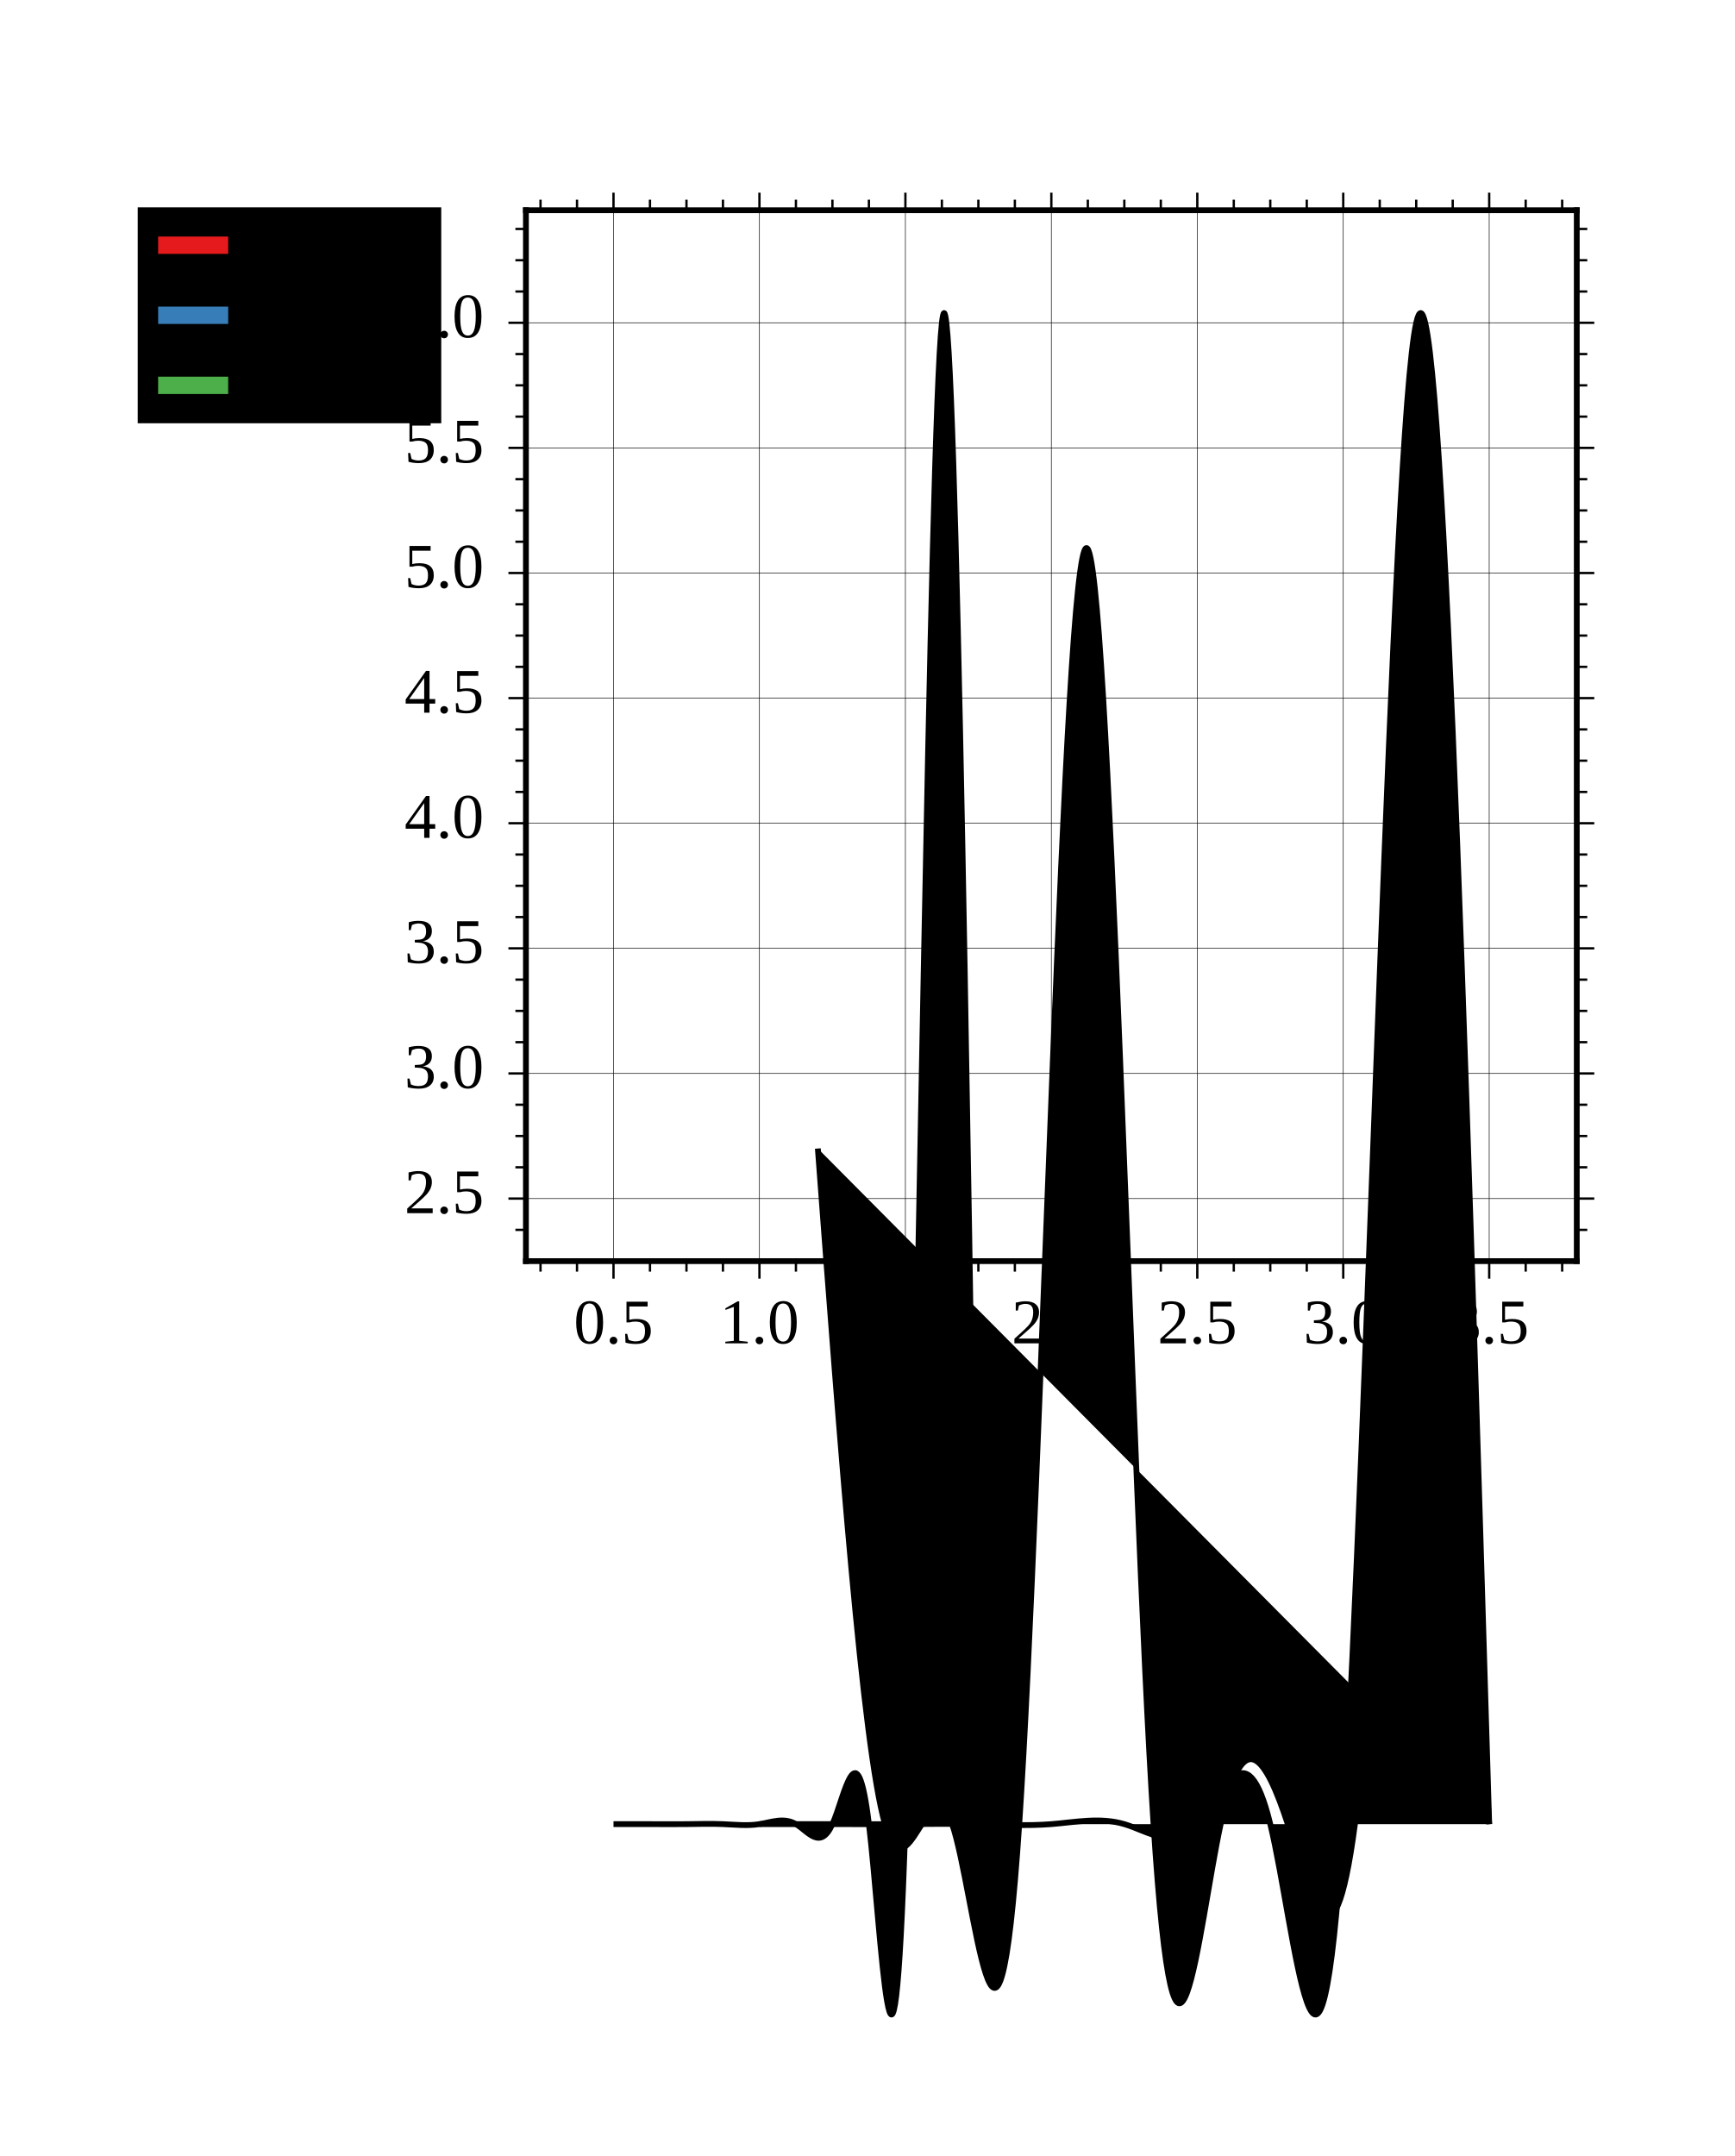
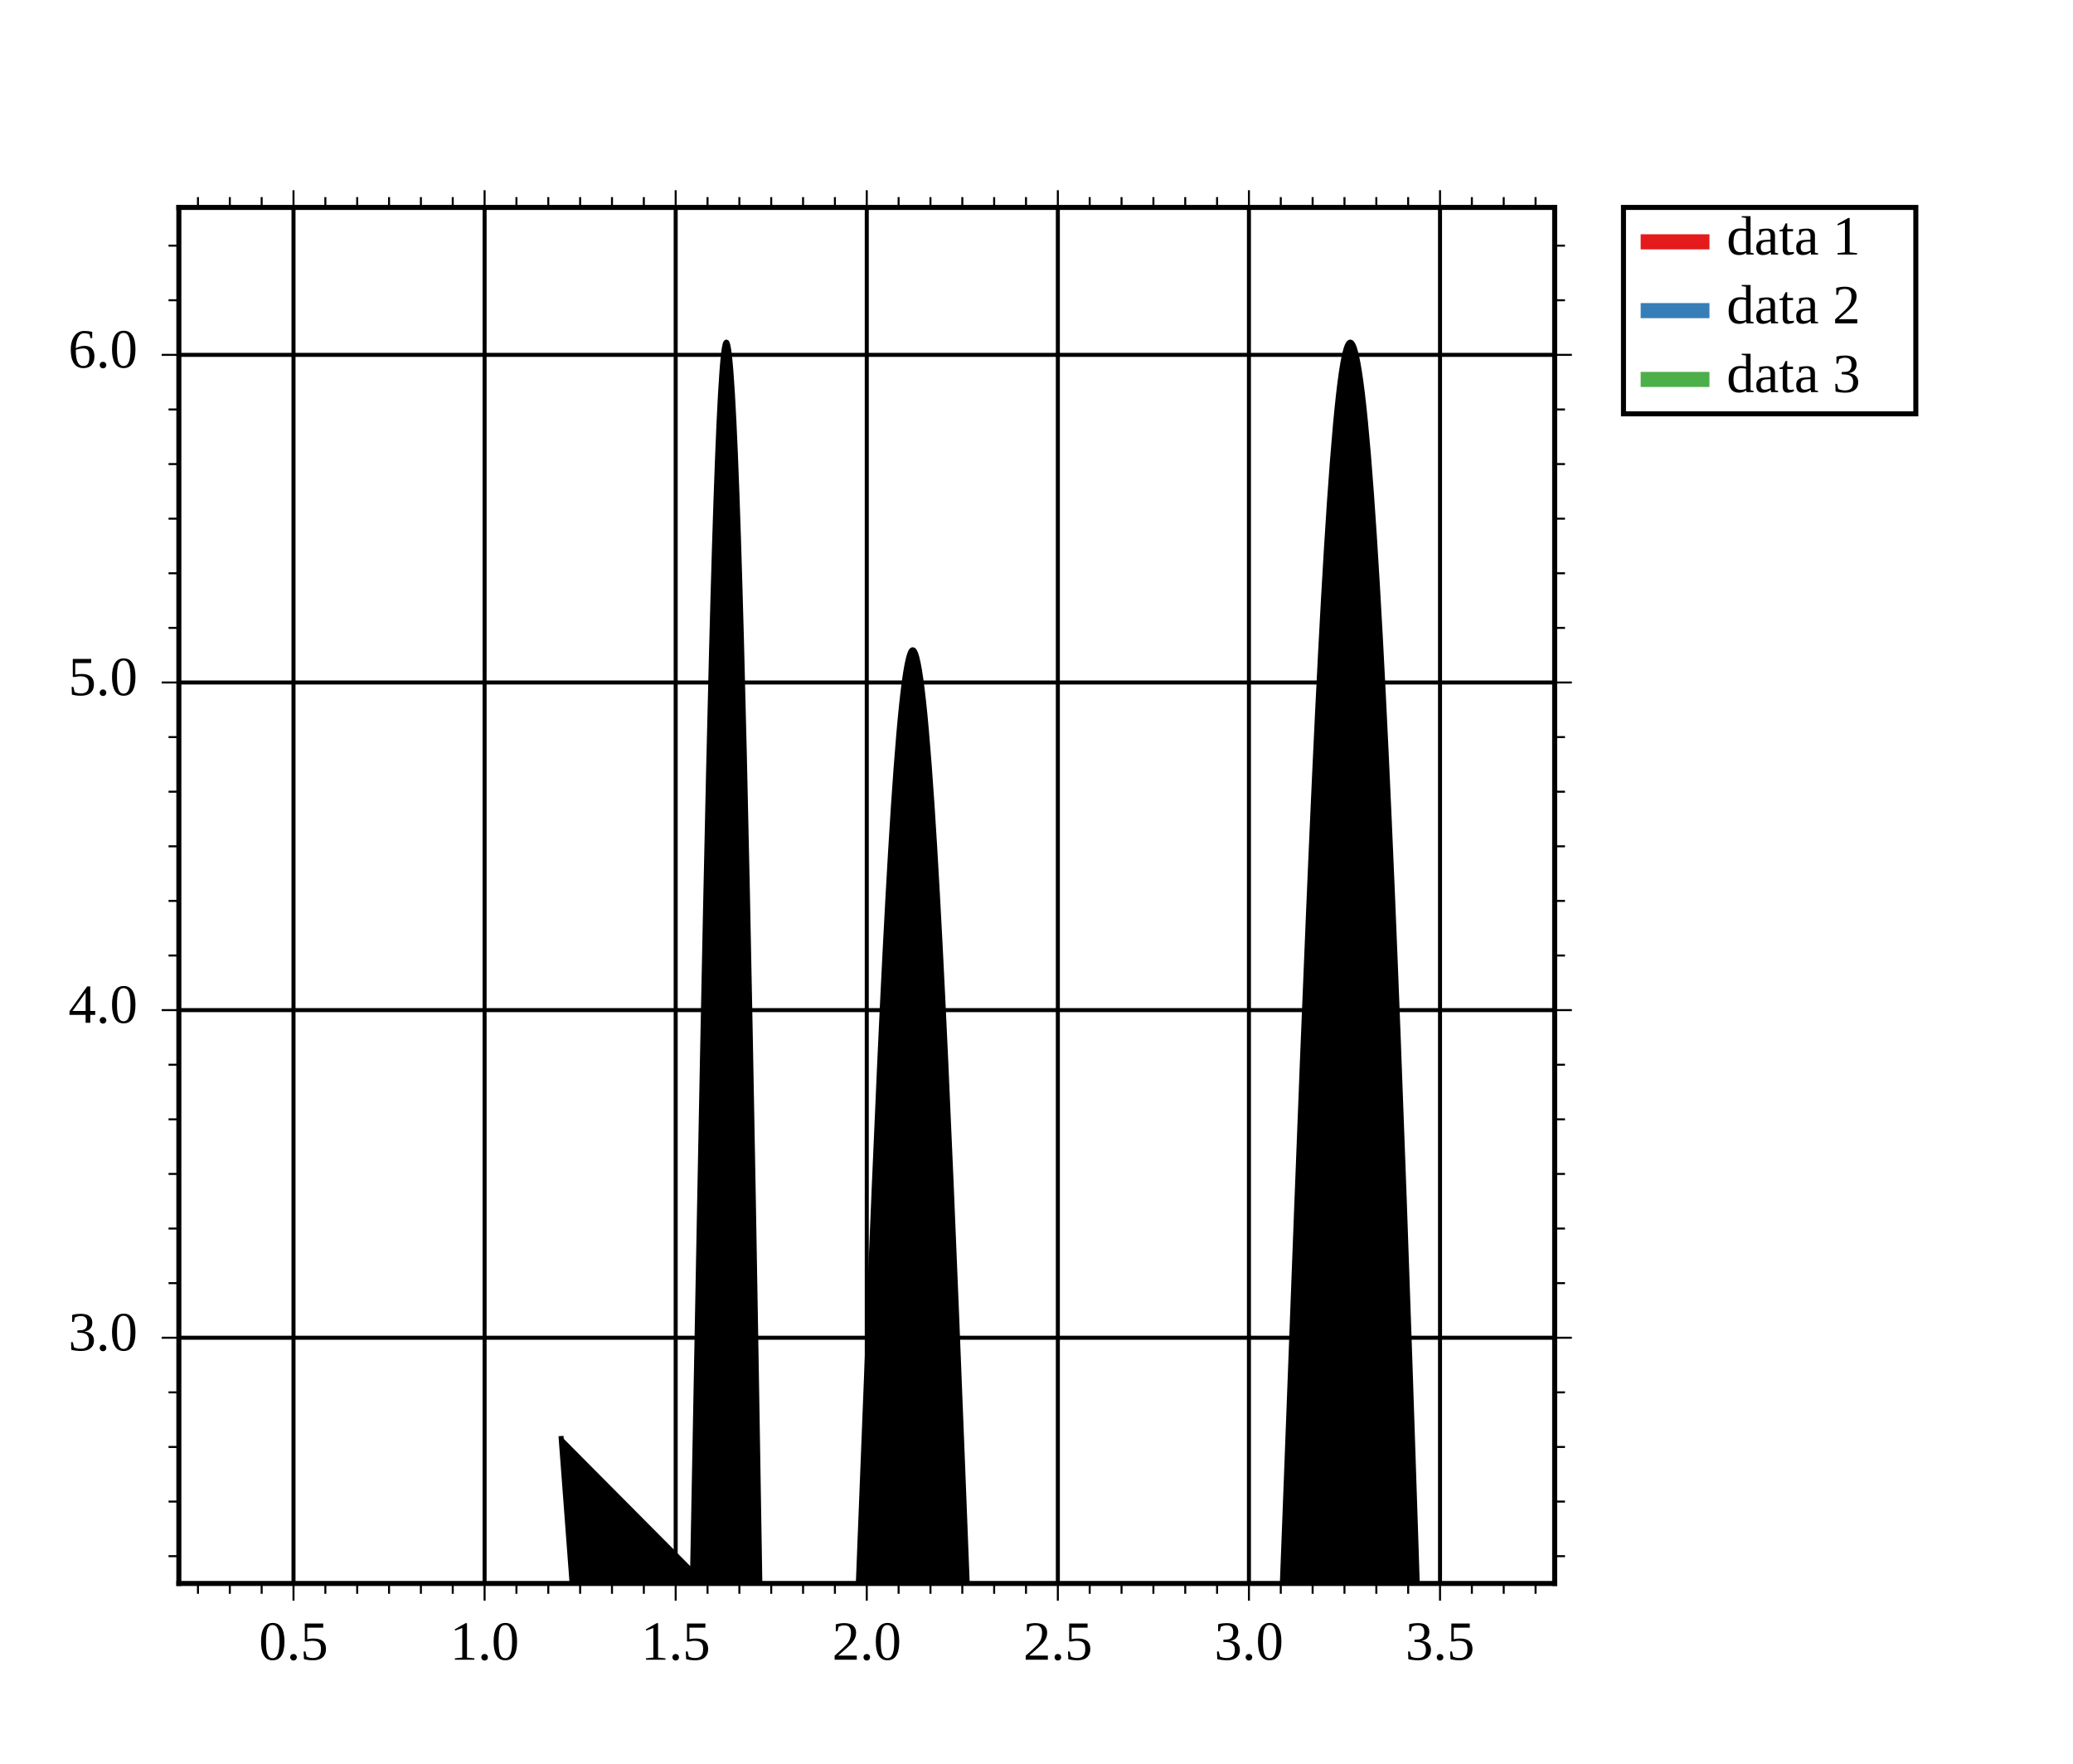
- <svg xmlns="http://www.w3.org/2000/svg" height="372.785" stroke-opacity="1" viewBox="0 0 300 373" font-size="1" width="300" stroke="rgb(0,0,0)" version="1.1">
+ <svg xmlns="http://www.w3.org/2000/svg" height="350" stroke-opacity="1" viewBox="0 0 412 350" font-size="1" width="411.523" stroke="rgb(0,0,0)" version="1.1">
  <defs />
  <g>
-     <path d="M 257.576,315.584 c -3.872,-60.154 -7.744,-120.308 -11.616 -112.554c -3.872,7.754 -7.744,83.415 -11.616 112.554c -3.872,29.139 -7.744,11.756 -11.616 -0c -3.872,-11.756 -7.744,-17.886 -11.616 -0c -3.872,17.886 -7.744,59.788 -11.616 -0c -3.872,-59.788 -7.744,-221.266 -11.616 -220.779c -3.872,0.486 -7.744,162.937 -11.616 220.779c -3.872,57.843 -7.744,11.078 -11.616 0c -3.872,-11.078 -7.744,13.533 -11.616 -0c -3.872,-13.533 -7.744,-65.208 -11.616 -116.883" />
+     <defs>
+       <clipPath id="myClip1">
+         <path d="M 308.984,314.453 l -0,-273.438 h -273.438 l -0,273.438 Z" />
+       </clipPath>
+     </defs>
+     <g clip-path="url(#myClip1)">
+       <path d="M 286.198,460.938 c -5.823,-90.466 -11.646,-180.932 -17.47 -169.271c -5.823,11.661 -11.646,125.448 -17.47 169.271c -5.823,43.823 -11.646,17.68 -17.47 -0c -5.823,-17.68 -11.646,-26.899 -17.47 -0c -5.823,26.899 -11.646,89.915 -17.47 -0c -5.823,-89.915 -11.646,-332.763 -17.47 -332.031c -5.823,0.731 -11.646,245.041 -17.47 332.031c -5.823,86.99 -11.646,16.66 -17.47 0c -5.823,-16.66 -11.646,20.352 -17.47 -0c -5.823,-20.352 -11.646,-98.067 -17.47 -175.781" />
+     </g>
  </g>
  <g>
-     <path d="M 169.192,315.584 c -2.104,-139.194 -4.209,-278.389 -6.313 -259.74c -2.104,18.648 -4.209,195.14 -6.313 259.74c -2.104,64.6 -4.209,17.31 -6.313 -0c -2.104,-17.31 -4.209,-4.638 -6.313 -0c -2.104,4.638 -4.209,1.243 -6.313 -0c -2.104,-1.243 -4.209,-0.333 -6.313 -0c -2.104,0.333 -4.209,0.089 -6.313 -0c -2.104,-0.089 -4.209,-0.024 -6.313 -0c -2.104,0.024 -4.209,0.007 -6.313 -0c -2.104,-0.007 -4.209,-0.003 -6.313 -0" />
+     <defs>
+       <clipPath id="myClip2">
+         <path d="M 308.984,314.453 l -0,-273.438 h -273.438 l -0,273.438 Z" />
+       </clipPath>
+     </defs>
+     <g clip-path="url(#myClip2)">
+       <path d="M 153.277,460.938 c -3.165,-209.335 -6.33,-418.671 -9.494 -390.625c -3.165,28.046 -6.33,293.472 -9.494 390.625c -3.165,97.153 -6.33,26.032 -9.494 -0c -3.165,-26.032 -6.33,-6.975 -9.494 -0c -3.165,6.975 -6.33,1.869 -9.494 -0c -3.165,-1.869 -6.33,-0.501 -9.494 -0c -3.165,0.501 -6.33,0.134 -9.494 -0c -3.165,-0.134 -6.33,-0.036 -9.494 -0c -3.165,0.036 -6.33,0.01 -9.494 -0c -3.165,-0.01 -6.33,-0.005 -9.494 -0" />
+     </g>
  </g>
  <g>
-     <path d="M 257.576,315.584 c -4.209,-139.194 -8.418,-278.389 -12.626 -259.74c -4.209,18.648 -8.418,195.14 -12.626 259.74c -4.209,64.6 -8.418,17.31 -12.626 -0c -4.209,-17.31 -8.418,-4.638 -12.626 -0c -4.209,4.638 -8.418,1.243 -12.626 -0c -4.209,-1.243 -8.418,-0.333 -12.626 -0c -4.209,0.333 -8.418,0.089 -12.626 -0c -4.209,-0.089 -8.418,-0.024 -12.626 -0c -4.209,0.024 -8.418,0.007 -12.626 -0c -4.209,-0.007 -8.418,-0.003 -12.626 -0" />
+     <defs>
+       <clipPath id="myClip3">
+         <path d="M 308.984,314.453 l -0,-273.438 h -273.438 l -0,273.438 Z" />
+       </clipPath>
+     </defs>
+     <g clip-path="url(#myClip3)">
+       <path d="M 286.198,460.938 c -6.33,-209.335 -12.659,-418.671 -18.989 -390.625c -6.33,28.046 -12.659,293.472 -18.989 390.625c -6.33,97.153 -12.659,26.032 -18.989 -0c -6.33,-26.032 -12.659,-6.975 -18.989 -0c -6.33,6.975 -12.659,1.869 -18.989 -0c -6.33,-1.869 -12.659,-0.501 -18.989 -0c -6.33,0.501 -12.659,0.134 -18.989 -0c -6.33,-0.134 -12.659,-0.036 -18.989 -0c -6.33,0.036 -12.659,0.01 -18.989 -0c -6.33,-0.01 -12.659,-0.005 -18.989 -0" />
+     </g>
  </g>
-   <g stroke-width="0.1">
-     <path d="M 90.909,207.359 h 181.818 M 90.909,185.714 h 181.818 M 90.909,164.069 h 181.818 M 90.909,142.424 h 181.818 M 90.909,120.779 h 181.818 M 90.909,99.134 h 181.818 M 90.909,77.489 h 181.818 M 90.909,55.844 h 181.818 " />
+   <g stroke-width="0.8">
+     <path d="M 35.547,265.625 h 273.438 M 35.547,200.521 h 273.438 M 35.547,135.417 h 273.438 M 35.547,70.312 h 273.438 " />
  </g>
  <g stroke-linecap="square">
-     <path d="M 90.909,218.182 v -181.818 M 272.727,218.182 v -181.818 " />
+     <path d="M 35.547,314.453 v -273.438 M 308.984,314.453 v -273.438 " />
  </g>
  <g stroke-width="0.4">
-     <path d="M 272.727,212.771 h 1.818 M 272.727,201.948 h 1.818 M 272.727,196.537 h 1.818 M 272.727,191.125 h 1.818 M 272.727,180.303 h 1.818 M 272.727,174.892 h 1.818 M 272.727,169.481 h 1.818 M 272.727,158.658 h 1.818 M 272.727,153.247 h 1.818 M 272.727,147.835 h 1.818 M 272.727,137.013 h 1.818 M 272.727,131.602 h 1.818 M 272.727,126.191 h 1.818 M 272.727,115.368 h 1.818 M 272.727,109.957 h 1.818 M 272.727,104.546 h 1.818 M 272.727,93.723 h 1.818 M 272.727,88.312 h 1.818 M 272.727,82.9 h 1.818 M 272.727,72.078 h 1.818 M 272.727,66.667 h 1.818 M 272.727,61.255 h 1.818 M 272.727,50.433 h 1.818 M 272.727,45.022 h 1.818 M 272.727,39.61 h 1.818 " />
+     <path d="M 308.984,309.028 h 2.051 M 308.984,298.177 h 2.051 M 308.984,287.326 h 2.051 M 308.984,276.476 h 2.051 M 308.984,254.774 h 2.051 M 308.984,243.924 h 2.051 M 308.984,233.073 h 2.051 M 308.984,222.222 h 2.051 M 308.984,211.371 h 2.051 M 308.984,189.67 h 2.051 M 308.984,178.819 h 2.051 M 308.984,167.969 h 2.051 M 308.984,157.118 h 2.051 M 308.984,146.267 h 2.051 M 308.984,124.566 h 2.051 M 308.984,113.715 h 2.051 M 308.984,102.865 h 2.051 M 308.984,92.014 h 2.051 M 308.984,81.163 h 2.051 M 308.984,59.462 h 2.051 M 308.984,48.611 h 2.051 " />
  </g>
  <g stroke-width="0.4">
-     <path d="M 272.727,207.359 h 3.03 M 272.727,185.714 h 3.03 M 272.727,164.069 h 3.03 M 272.727,142.424 h 3.03 M 272.727,120.779 h 3.03 M 272.727,99.134 h 3.03 M 272.727,77.489 h 3.03 M 272.727,55.844 h 3.03 " />
+     <path d="M 308.984,265.625 h 3.418 M 308.984,200.521 h 3.418 M 308.984,135.417 h 3.418 M 308.984,70.312 h 3.418 " />
  </g>
  <g stroke-width="0.4">
-     <path d="M 89.091,212.771 h 1.818 M 89.091,201.948 h 1.818 M 89.091,196.537 h 1.818 M 89.091,191.125 h 1.818 M 89.091,180.303 h 1.818 M 89.091,174.892 h 1.818 M 89.091,169.481 h 1.818 M 89.091,158.658 h 1.818 M 89.091,153.247 h 1.818 M 89.091,147.835 h 1.818 M 89.091,137.013 h 1.818 M 89.091,131.602 h 1.818 M 89.091,126.191 h 1.818 M 89.091,115.368 h 1.818 M 89.091,109.957 h 1.818 M 89.091,104.546 h 1.818 M 89.091,93.723 h 1.818 M 89.091,88.312 h 1.818 M 89.091,82.9 h 1.818 M 89.091,72.078 h 1.818 M 89.091,66.667 h 1.818 M 89.091,61.255 h 1.818 M 89.091,50.433 h 1.818 M 89.091,45.022 h 1.818 M 89.091,39.61 h 1.818 " />
+     <path d="M 33.496,309.028 h 2.051 M 33.496,298.177 h 2.051 M 33.496,287.326 h 2.051 M 33.496,276.476 h 2.051 M 33.496,254.774 h 2.051 M 33.496,243.924 h 2.051 M 33.496,233.073 h 2.051 M 33.496,222.222 h 2.051 M 33.496,211.371 h 2.051 M 33.496,189.67 h 2.051 M 33.496,178.819 h 2.051 M 33.496,167.969 h 2.051 M 33.496,157.118 h 2.051 M 33.496,146.267 h 2.051 M 33.496,124.566 h 2.051 M 33.496,113.715 h 2.051 M 33.496,102.865 h 2.051 M 33.496,92.014 h 2.051 M 33.496,81.163 h 2.051 M 33.496,59.462 h 2.051 M 33.496,48.611 h 2.051 " />
  </g>
  <g stroke-width="0.4">
-     <path d="M 87.879,207.359 h 3.03 M 87.879,185.714 h 3.03 M 87.879,164.069 h 3.03 M 87.879,142.424 h 3.03 M 87.879,120.779 h 3.03 M 87.879,99.134 h 3.03 M 87.879,77.489 h 3.03 M 87.879,55.844 h 3.03 " />
+     <path d="M 32.129,265.625 h 3.418 M 32.129,200.521 h 3.418 M 32.129,135.417 h 3.418 M 32.129,70.312 h 3.418 " />
  </g>
  <g fill-opacity="1.0" font-size="11.0px" fill="rgb(0,0,0)">
-     <text dominant-baseline="middle" transform="matrix(1,0,0,1,83.6364,55.8442)" stroke="none" text-anchor="end">6.0</text>
+     <text dominant-baseline="middle" transform="matrix(1,0,0,1,27.3438,70.3125)" stroke="none" text-anchor="end">6.0</text>
  </g>
  <g fill-opacity="1.0" font-size="11.0px" fill="rgb(0,0,0)">
-     <text dominant-baseline="middle" transform="matrix(1,0,0,1,83.6364,77.4892)" stroke="none" text-anchor="end">5.5</text>
+     <text dominant-baseline="middle" transform="matrix(1,0,0,1,27.3438,135.4167)" stroke="none" text-anchor="end">5.0</text>
  </g>
  <g fill-opacity="1.0" font-size="11.0px" fill="rgb(0,0,0)">
-     <text dominant-baseline="middle" transform="matrix(1,0,0,1,83.6364,99.1342)" stroke="none" text-anchor="end">5.0</text>
+     <text dominant-baseline="middle" transform="matrix(1,0,0,1,27.3438,200.5208)" stroke="none" text-anchor="end">4.0</text>
  </g>
  <g fill-opacity="1.0" font-size="11.0px" fill="rgb(0,0,0)">
-     <text dominant-baseline="middle" transform="matrix(1,0,0,1,83.6364,120.7792)" stroke="none" text-anchor="end">4.5</text>
+     <text dominant-baseline="middle" transform="matrix(1,0,0,1,27.3438,265.625)" stroke="none" text-anchor="end">3.0</text>
+   </g>
+   <g stroke-width="0.8">
+     <path d="M 58.333,314.453 v -273.438 M 96.311,314.453 v -273.438 M 134.288,314.453 v -273.438 M 172.266,314.453 v -273.438 M 210.243,314.453 v -273.438 M 248.22,314.453 v -273.438 M 286.198,314.453 v -273.438 " />
+   </g>
+   <g stroke-linecap="square">
+     <path d="M 35.547,314.453 h 273.438 M 35.547,41.016 h 273.438 " />
+   </g>
+   <g stroke-width="0.4">
+     <path d="M 39.345,41.016 v -2.051 M 45.674,41.016 v -2.051 M 52.004,41.016 v -2.051 M 64.663,41.016 v -2.051 M 70.993,41.016 v -2.051 M 77.322,41.016 v -2.051 M 83.652,41.016 v -2.051 M 89.981,41.016 v -2.051 M 102.64,41.016 v -2.051 M 108.97,41.016 v -2.051 M 115.299,41.016 v -2.051 M 121.629,41.016 v -2.051 M 127.959,41.016 v -2.051 M 140.618,41.016 v -2.051 M 146.947,41.016 v -2.051 M 153.277,41.016 v -2.051 M 159.607,41.016 v -2.051 M 165.936,41.016 v -2.051 M 178.595,41.016 v -2.051 M 184.925,41.016 v -2.051 M 191.254,41.016 v -2.051 M 197.584,41.016 v -2.051 M 203.913,41.016 v -2.051 M 216.573,41.016 v -2.051 M 222.902,41.016 v -2.051 M 229.232,41.016 v -2.051 M 235.561,41.016 v -2.051 M 241.891,41.016 v -2.051 M 254.55,41.016 v -2.051 M 260.88,41.016 v -2.051 M 267.209,41.016 v -2.051 M 273.539,41.016 v -2.051 M 279.868,41.016 v -2.051 M 292.527,41.016 v -2.051 M 298.857,41.016 v -2.051 M 305.187,41.016 v -2.051 " />
+   </g>
+   <g stroke-width="0.4">
+     <path d="M 58.333,41.016 v -3.418 M 96.311,41.016 v -3.418 M 134.288,41.016 v -3.418 M 172.266,41.016 v -3.418 M 210.243,41.016 v -3.418 M 248.22,41.016 v -3.418 M 286.198,41.016 v -3.418 " />
+   </g>
+   <g stroke-width="0.4">
+     <path d="M 39.345,316.504 v -2.051 M 45.674,316.504 v -2.051 M 52.004,316.504 v -2.051 M 64.663,316.504 v -2.051 M 70.993,316.504 v -2.051 M 77.322,316.504 v -2.051 M 83.652,316.504 v -2.051 M 89.981,316.504 v -2.051 M 102.64,316.504 v -2.051 M 108.97,316.504 v -2.051 M 115.299,316.504 v -2.051 M 121.629,316.504 v -2.051 M 127.959,316.504 v -2.051 M 140.618,316.504 v -2.051 M 146.947,316.504 v -2.051 M 153.277,316.504 v -2.051 M 159.607,316.504 v -2.051 M 165.936,316.504 v -2.051 M 178.595,316.504 v -2.051 M 184.925,316.504 v -2.051 M 191.254,316.504 v -2.051 M 197.584,316.504 v -2.051 M 203.913,316.504 v -2.051 M 216.573,316.504 v -2.051 M 222.902,316.504 v -2.051 M 229.232,316.504 v -2.051 M 235.561,316.504 v -2.051 M 241.891,316.504 v -2.051 M 254.55,316.504 v -2.051 M 260.88,316.504 v -2.051 M 267.209,316.504 v -2.051 M 273.539,316.504 v -2.051 M 279.868,316.504 v -2.051 M 292.527,316.504 v -2.051 M 298.857,316.504 v -2.051 M 305.187,316.504 v -2.051 " />
+   </g>
+   <g stroke-width="0.4">
+     <path d="M 58.333,317.871 v -3.418 M 96.311,317.871 v -3.418 M 134.288,317.871 v -3.418 M 172.266,317.871 v -3.418 M 210.243,317.871 v -3.418 M 248.22,317.871 v -3.418 M 286.198,317.871 v -3.418 " />
  </g>
  <g fill-opacity="1.0" font-size="11.0px" fill="rgb(0,0,0)">
-     <text dominant-baseline="middle" transform="matrix(1,0,0,1,83.6364,142.4242)" stroke="none" text-anchor="end">4.0</text>
+     <text dominant-baseline="text-before-edge" transform="matrix(1,0,0,1,286.1979,322.6562)" stroke="none" text-anchor="middle">3.5</text>
  </g>
  <g fill-opacity="1.0" font-size="11.0px" fill="rgb(0,0,0)">
-     <text dominant-baseline="middle" transform="matrix(1,0,0,1,83.6364,164.0693)" stroke="none" text-anchor="end">3.5</text>
+     <text dominant-baseline="text-before-edge" transform="matrix(1,0,0,1,248.2205,322.6562)" stroke="none" text-anchor="middle">3.0</text>
  </g>
  <g fill-opacity="1.0" font-size="11.0px" fill="rgb(0,0,0)">
-     <text dominant-baseline="middle" transform="matrix(1,0,0,1,83.6364,185.7143)" stroke="none" text-anchor="end">3.0</text>
+     <text dominant-baseline="text-before-edge" transform="matrix(1,0,0,1,210.2431,322.6562)" stroke="none" text-anchor="middle">2.5</text>
  </g>
  <g fill-opacity="1.0" font-size="11.0px" fill="rgb(0,0,0)">
-     <text dominant-baseline="middle" transform="matrix(1,0,0,1,83.6364,207.3593)" stroke="none" text-anchor="end">2.5</text>
-   </g>
-   <g stroke-width="0.1">
-     <path d="M 106.061,218.182 v -181.818 M 131.313,218.182 v -181.818 M 156.566,218.182 v -181.818 M 181.818,218.182 v -181.818 M 207.071,218.182 v -181.818 M 232.323,218.182 v -181.818 M 257.576,218.182 v -181.818 " />
-   </g>
-   <g stroke-linecap="square">
-     <path d="M 90.909,218.182 h 181.818 M 90.909,36.364 h 181.818 " />
-   </g>
-   <g stroke-width="0.4">
-     <path d="M 93.434,36.364 v -1.818 M 99.748,36.364 v -1.818 M 112.374,36.364 v -1.818 M 118.687,36.364 v -1.818 M 125,36.364 v -1.818 M 137.626,36.364 v -1.818 M 143.939,36.364 v -1.818 M 150.252,36.364 v -1.818 M 162.879,36.364 v -1.818 M 169.192,36.364 v -1.818 M 175.505,36.364 v -1.818 M 188.131,36.364 v -1.818 M 194.444,36.364 v -1.818 M 200.758,36.364 v -1.818 M 213.384,36.364 v -1.818 M 219.697,36.364 v -1.818 M 226.01,36.364 v -1.818 M 238.636,36.364 v -1.818 M 244.95,36.364 v -1.818 M 251.263,36.364 v -1.818 M 263.889,36.364 v -1.818 M 270.202,36.364 v -1.818 " />
-   </g>
-   <g stroke-width="0.4">
-     <path d="M 106.061,36.364 v -3.03 M 131.313,36.364 v -3.03 M 156.566,36.364 v -3.03 M 181.818,36.364 v -3.03 M 207.071,36.364 v -3.03 M 232.323,36.364 v -3.03 M 257.576,36.364 v -3.03 " />
-   </g>
-   <g stroke-width="0.4">
-     <path d="M 93.434,220 v -1.818 M 99.748,220 v -1.818 M 112.374,220 v -1.818 M 118.687,220 v -1.818 M 125,220 v -1.818 M 137.626,220 v -1.818 M 143.939,220 v -1.818 M 150.252,220 v -1.818 M 162.879,220 v -1.818 M 169.192,220 v -1.818 M 175.505,220 v -1.818 M 188.131,220 v -1.818 M 194.444,220 v -1.818 M 200.758,220 v -1.818 M 213.384,220 v -1.818 M 219.697,220 v -1.818 M 226.01,220 v -1.818 M 238.636,220 v -1.818 M 244.95,220 v -1.818 M 251.263,220 v -1.818 M 263.889,220 v -1.818 M 270.202,220 v -1.818 " />
-   </g>
-   <g stroke-width="0.4">
-     <path d="M 106.061,221.212 v -3.03 M 131.313,221.212 v -3.03 M 156.566,221.212 v -3.03 M 181.818,221.212 v -3.03 M 207.071,221.212 v -3.03 M 232.323,221.212 v -3.03 M 257.576,221.212 v -3.03 " />
+     <text dominant-baseline="text-before-edge" transform="matrix(1,0,0,1,172.2656,322.6562)" stroke="none" text-anchor="middle">2.0</text>
  </g>
  <g fill-opacity="1.0" font-size="11.0px" fill="rgb(0,0,0)">
-     <text dominant-baseline="text-before-edge" transform="matrix(1,0,0,1,257.5758,225.4545)" stroke="none" text-anchor="middle">3.5</text>
+     <text dominant-baseline="text-before-edge" transform="matrix(1,0,0,1,134.2882,322.6562)" stroke="none" text-anchor="middle">1.5</text>
  </g>
  <g fill-opacity="1.0" font-size="11.0px" fill="rgb(0,0,0)">
-     <text dominant-baseline="text-before-edge" transform="matrix(1,0,0,1,232.3232,225.4545)" stroke="none" text-anchor="middle">3.0</text>
+     <text dominant-baseline="text-before-edge" transform="matrix(1,0,0,1,96.3108,322.6562)" stroke="none" text-anchor="middle">1.0</text>
  </g>
  <g fill-opacity="1.0" font-size="11.0px" fill="rgb(0,0,0)">
-     <text dominant-baseline="text-before-edge" transform="matrix(1,0,0,1,207.0707,225.4545)" stroke="none" text-anchor="middle">2.5</text>
+     <text dominant-baseline="text-before-edge" transform="matrix(1,0,0,1,58.3333,322.6562)" stroke="none" text-anchor="middle">0.5</text>
  </g>
  <g fill-opacity="1.0" font-size="11.0px" fill="rgb(0,0,0)">
-     <text dominant-baseline="text-before-edge" transform="matrix(1,0,0,1,181.8182,225.4545)" stroke="none" text-anchor="middle">2.0</text>
+     <text dominant-baseline="text-after-edge" transform="matrix(1,0,0,1,172.2656,27.3438)" stroke="none" text-anchor="middle" />
+   </g>
+   <g fill-opacity="0.0" fill="rgb(0,0,0)">
+     <path d="M 380.762,82.031 l -0,-41.016 h -58.105 l -0,41.016 Z" />
  </g>
  <g fill-opacity="1.0" font-size="11.0px" fill="rgb(0,0,0)">
-     <text dominant-baseline="text-before-edge" transform="matrix(1,0,0,1,156.5657,225.4545)" stroke="none" text-anchor="middle">1.5</text>
+     <text dominant-baseline="middle" transform="matrix(1,0,0,1,343.1641,75.1953)" stroke="none" text-anchor="start">data 3</text>
+   </g>
+   <g stroke-opacity="1.0" stroke="rgb(77,175,74)" stroke-width="3.0">
+     <path d="M 326.074,75.195 h 13.672 " />
  </g>
  <g fill-opacity="1.0" font-size="11.0px" fill="rgb(0,0,0)">
-     <text dominant-baseline="text-before-edge" transform="matrix(1,0,0,1,131.3131,225.4545)" stroke="none" text-anchor="middle">1.0</text>
+     <text dominant-baseline="middle" transform="matrix(1,0,0,1,343.1641,61.5234)" stroke="none" text-anchor="start">data 2</text>
+   </g>
+   <g stroke-opacity="1.0" stroke="rgb(55,126,184)" stroke-width="3.0">
+     <path d="M 326.074,61.523 h 13.672 " />
  </g>
  <g fill-opacity="1.0" font-size="11.0px" fill="rgb(0,0,0)">
-     <text dominant-baseline="text-before-edge" transform="matrix(1,0,0,1,106.0606,225.4545)" stroke="none" text-anchor="middle">0.5</text>
-   </g>
-   <g fill-opacity="1.0" font-size="16.0px" fill="rgb(0,0,0)">
-     <text dominant-baseline="text-after-edge" transform="matrix(1,0,0,1,181.8182,24.2424)" stroke="none" text-anchor="middle" />
-   </g>
-   <g>
-     <path d="M 75.758,72.727 l -0,-36.364 h -51.515 l -0,36.364 Z" />
-   </g>
-   <g fill-opacity="1.0" font-size="8.0px" fill="rgb(0,0,0)">
-     <text dominant-baseline="middle" transform="matrix(1,0,0,1,42.4242,66.6667)" stroke="none" text-anchor="start">data 3</text>
-   </g>
-   <g stroke-opacity="1.0" stroke="rgb(77,175,74)" stroke-width="3.0">
-     <path d="M 27.273,66.667 h 12.121 " />
-   </g>
-   <g fill-opacity="1.0" font-size="8.0px" fill="rgb(0,0,0)">
-     <text dominant-baseline="middle" transform="matrix(1,0,0,1,42.4242,54.5455)" stroke="none" text-anchor="start">data 2</text>
-   </g>
-   <g stroke-opacity="1.0" stroke="rgb(55,126,184)" stroke-width="3.0">
-     <path d="M 27.273,54.545 h 12.121 " />
-   </g>
-   <g fill-opacity="1.0" font-size="8.0px" fill="rgb(0,0,0)">
-     <text dominant-baseline="middle" transform="matrix(1,0,0,1,42.4242,42.4242)" stroke="none" text-anchor="start">data 1</text>
+     <text dominant-baseline="middle" transform="matrix(1,0,0,1,343.1641,47.8516)" stroke="none" text-anchor="start">data 1</text>
  </g>
  <g stroke-opacity="1.0" stroke="rgb(228,26,28)" stroke-width="3.0">
-     <path d="M 27.273,42.424 h 12.121 " />
+     <path d="M 326.074,47.852 h 13.672 " />
  </g>
</svg>
